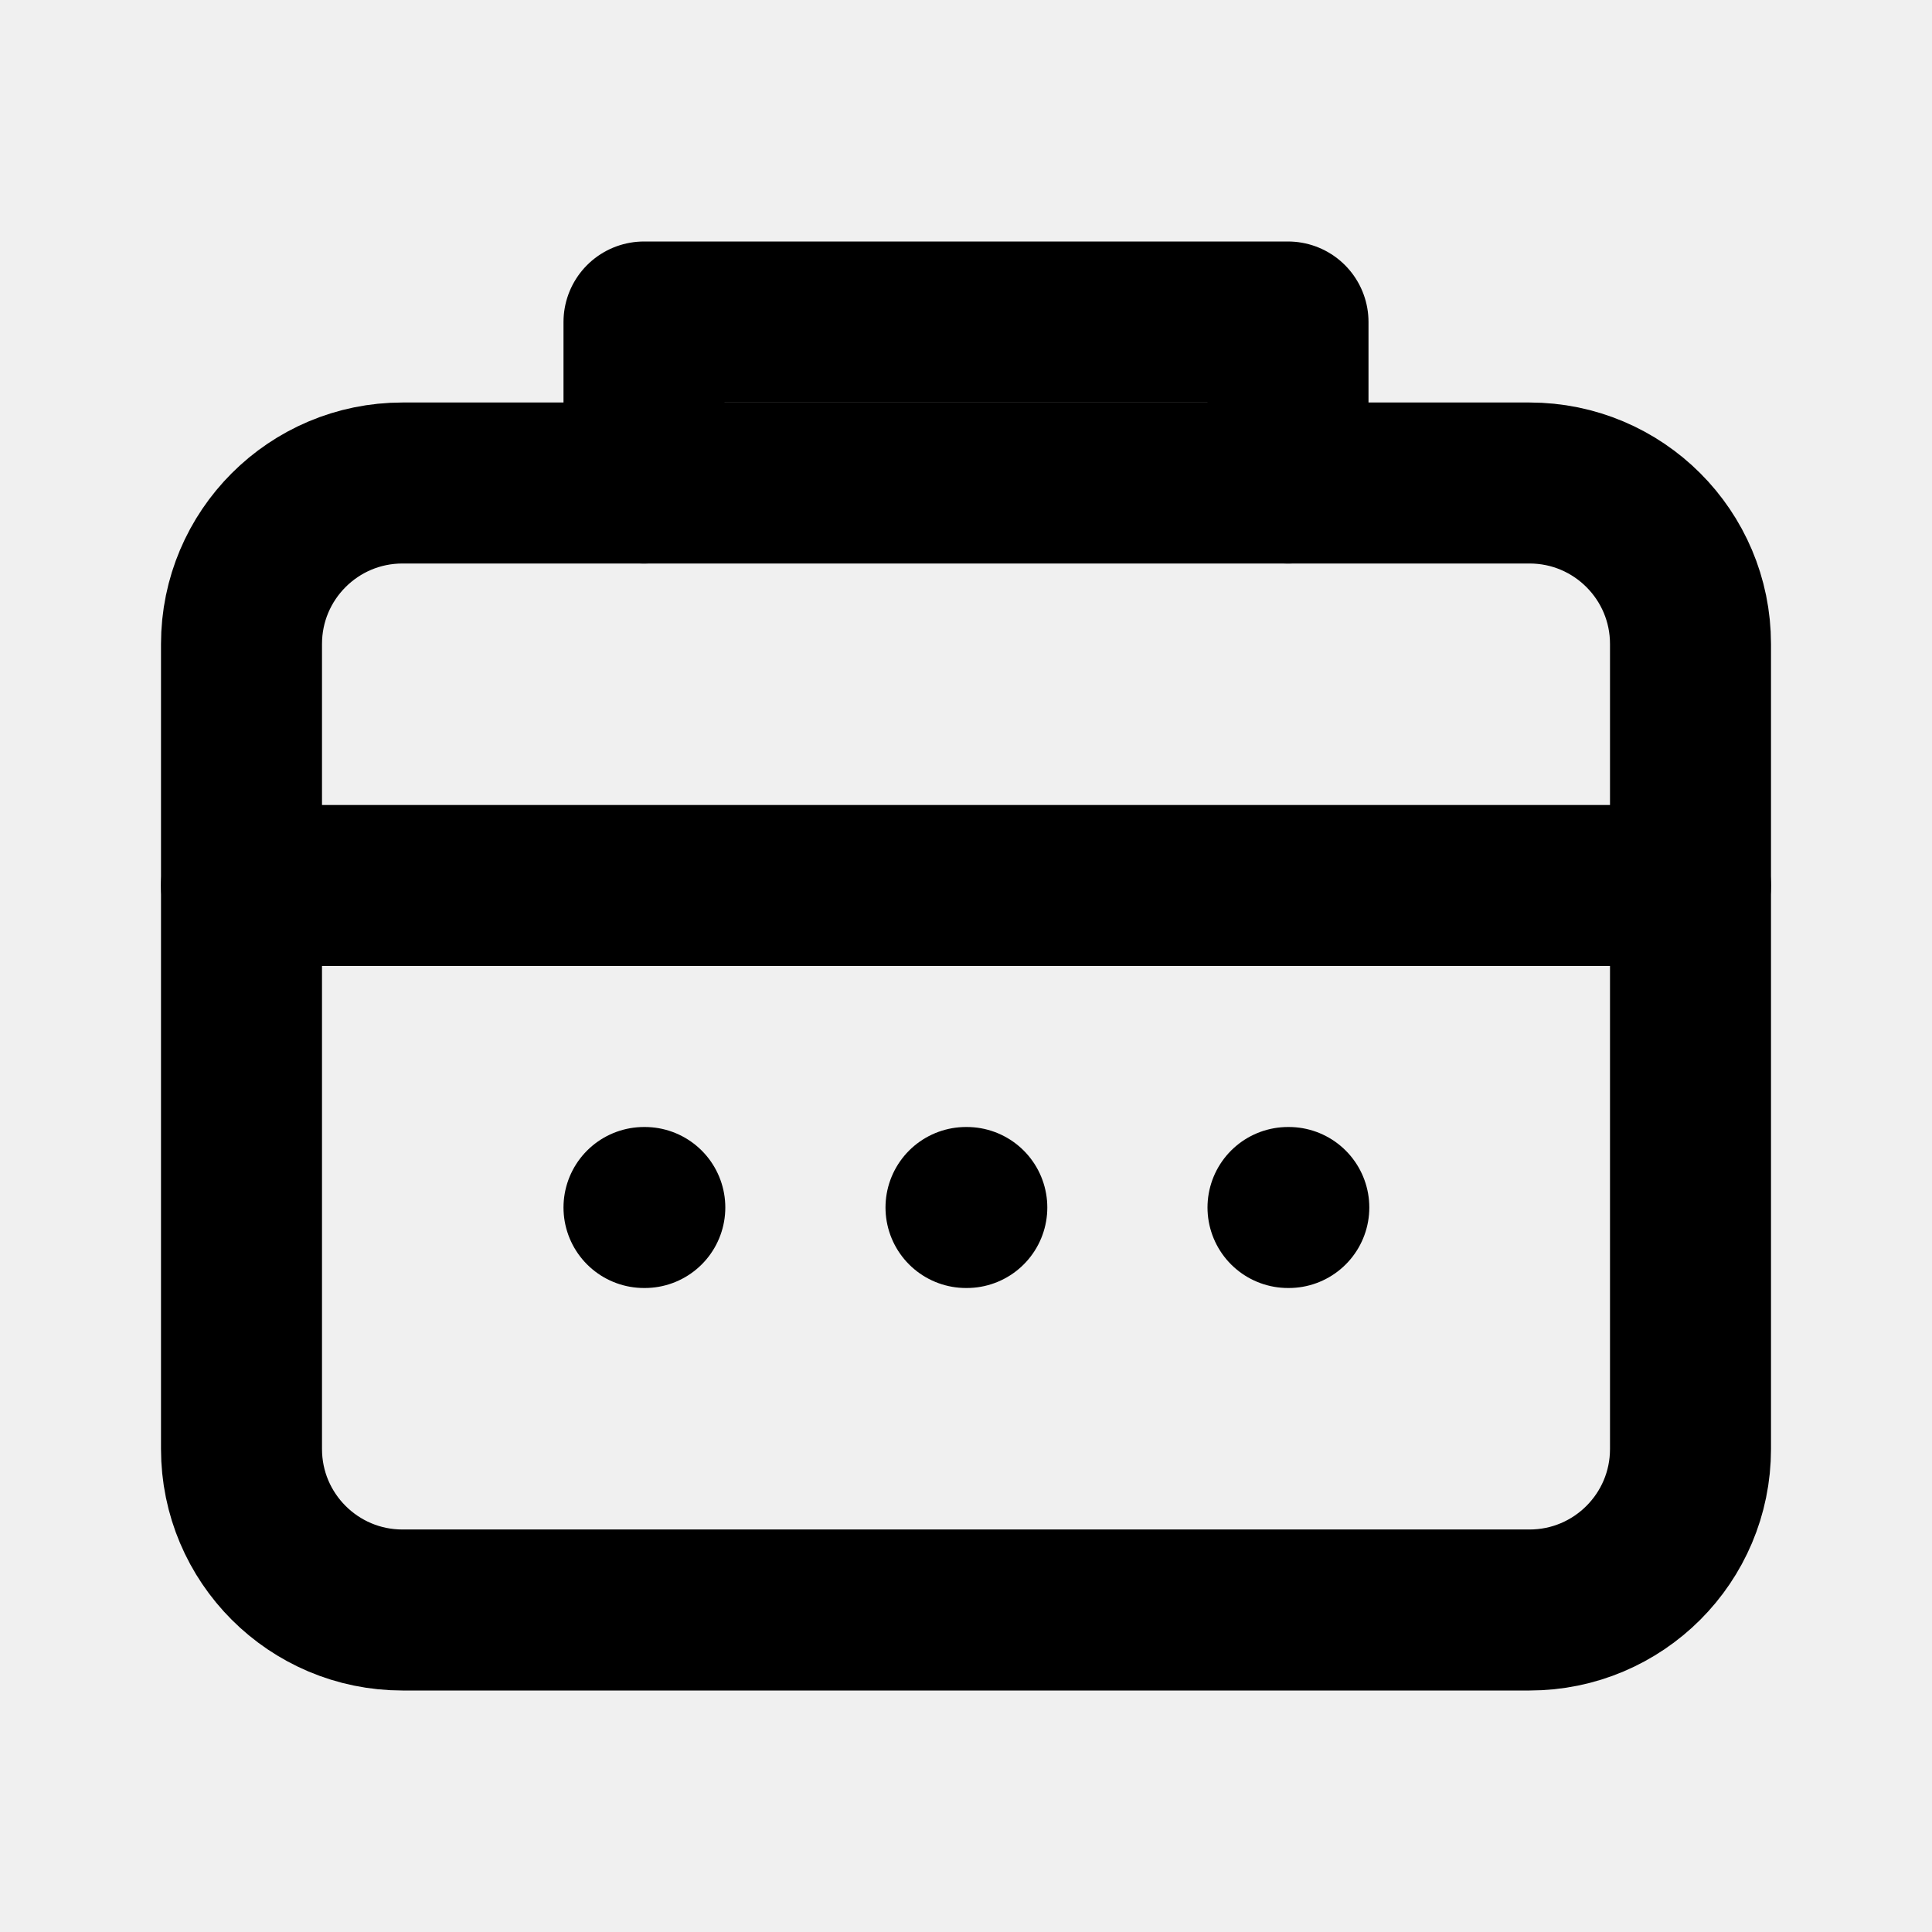
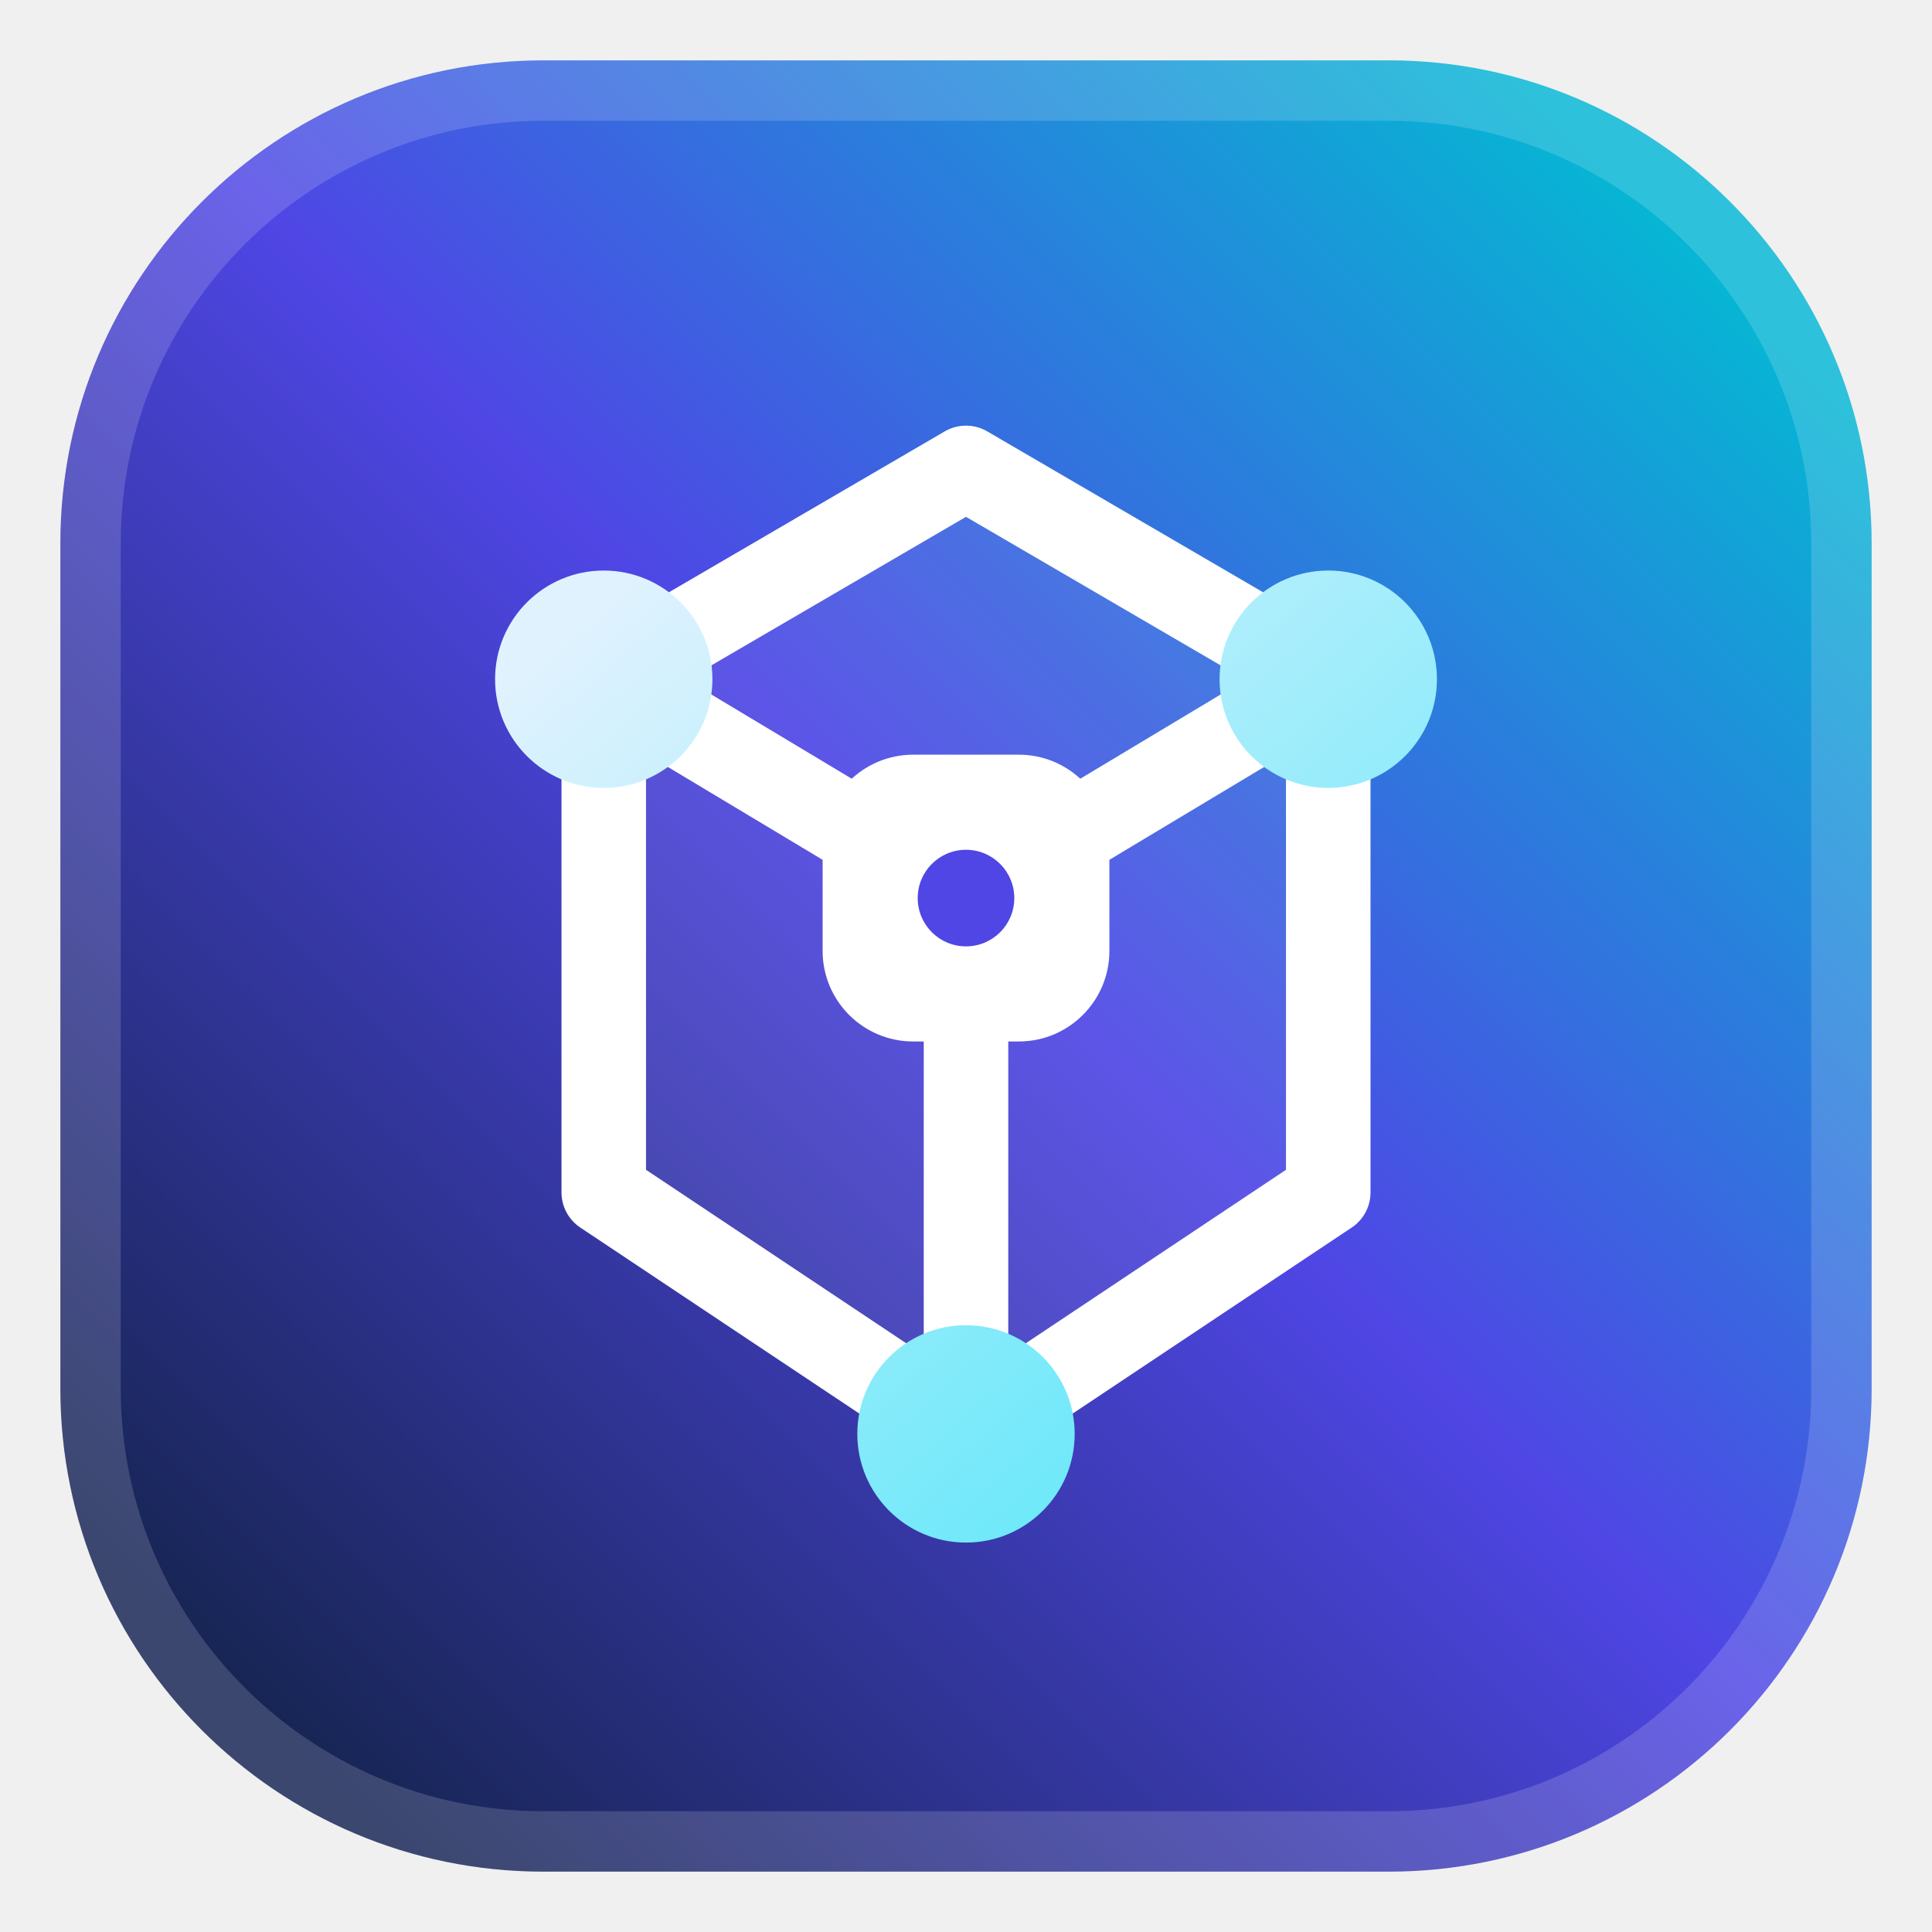
- <svg xmlns="http://www.w3.org/2000/svg" viewBox="0 0 24 24" fill="none" stroke="#000" stroke-width="2" stroke-linecap="round" stroke-linejoin="round">
-   <rect x="3" y="6" width="18" height="14" rx="2" />
-   <path d="M8 6V4h8v2M3 11h18M8 15h.01M12 15h.01M16 15h.01" />
+ <svg xmlns="http://www.w3.org/2000/svg" viewBox="0 0 64 64" fill="none">
+   <defs>
+     <linearGradient id="surface" x1="8" y1="56" x2="56" y2="8" gradientUnits="userSpaceOnUse">
+       <stop stop-color="#172554" />
+       <stop offset="0.52" stop-color="#4F46E5" />
+       <stop offset="1" stop-color="#06B6D4" />
+     </linearGradient>
+     <linearGradient id="node" x1="22" y1="18" x2="45" y2="44" gradientUnits="userSpaceOnUse">
+       <stop stop-color="#E0F2FE" />
+       <stop offset="1" stop-color="#67E8F9" />
+     </linearGradient>
+   </defs>
+   <rect x="2" y="2" width="60" height="60" rx="16" fill="url(#surface)" />
+   <rect x="3" y="3" width="58" height="58" rx="15" stroke="white" stroke-opacity="0.16" stroke-width="2" />
+   <path d="M20 22.5 32 15.5l12 7v17l-12 8-12-8v-17Z" fill="white" fill-opacity="0.08" stroke="white" stroke-width="2.8" stroke-linejoin="round" />
+   <path d="m20 22.5 12 7.2 12-7.2M32 29.7V47.5" stroke="white" stroke-width="2.8" stroke-linecap="round" stroke-linejoin="round" />
+   <circle cx="20" cy="22.5" r="3.6" fill="url(#node)" />
+   <circle cx="44" cy="22.5" r="3.6" fill="url(#node)" />
+   <circle cx="32" cy="47.5" r="3.6" fill="url(#node)" />
+   <rect x="27.25" y="25" width="9.5" height="9.5" rx="3" fill="white" />
+   <circle cx="32" cy="29.75" r="1.6" fill="#4F46E5" />
</svg>
